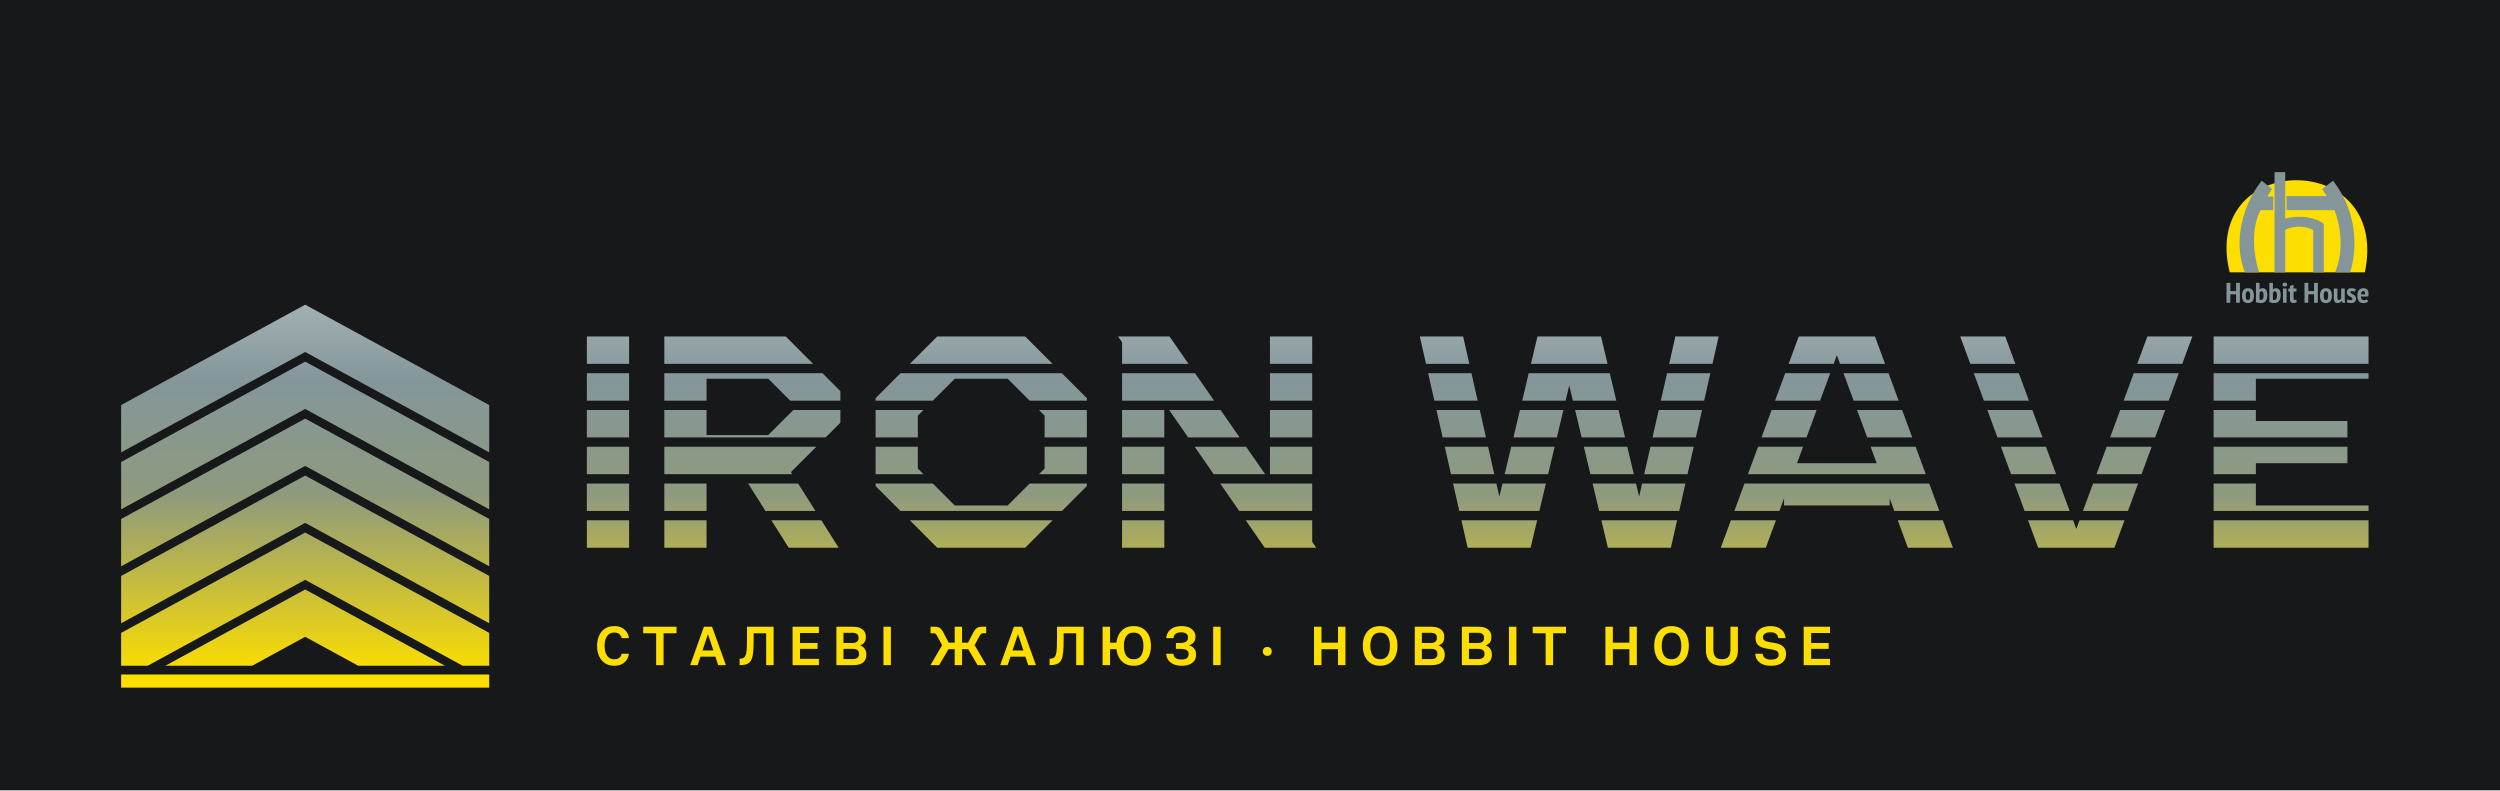
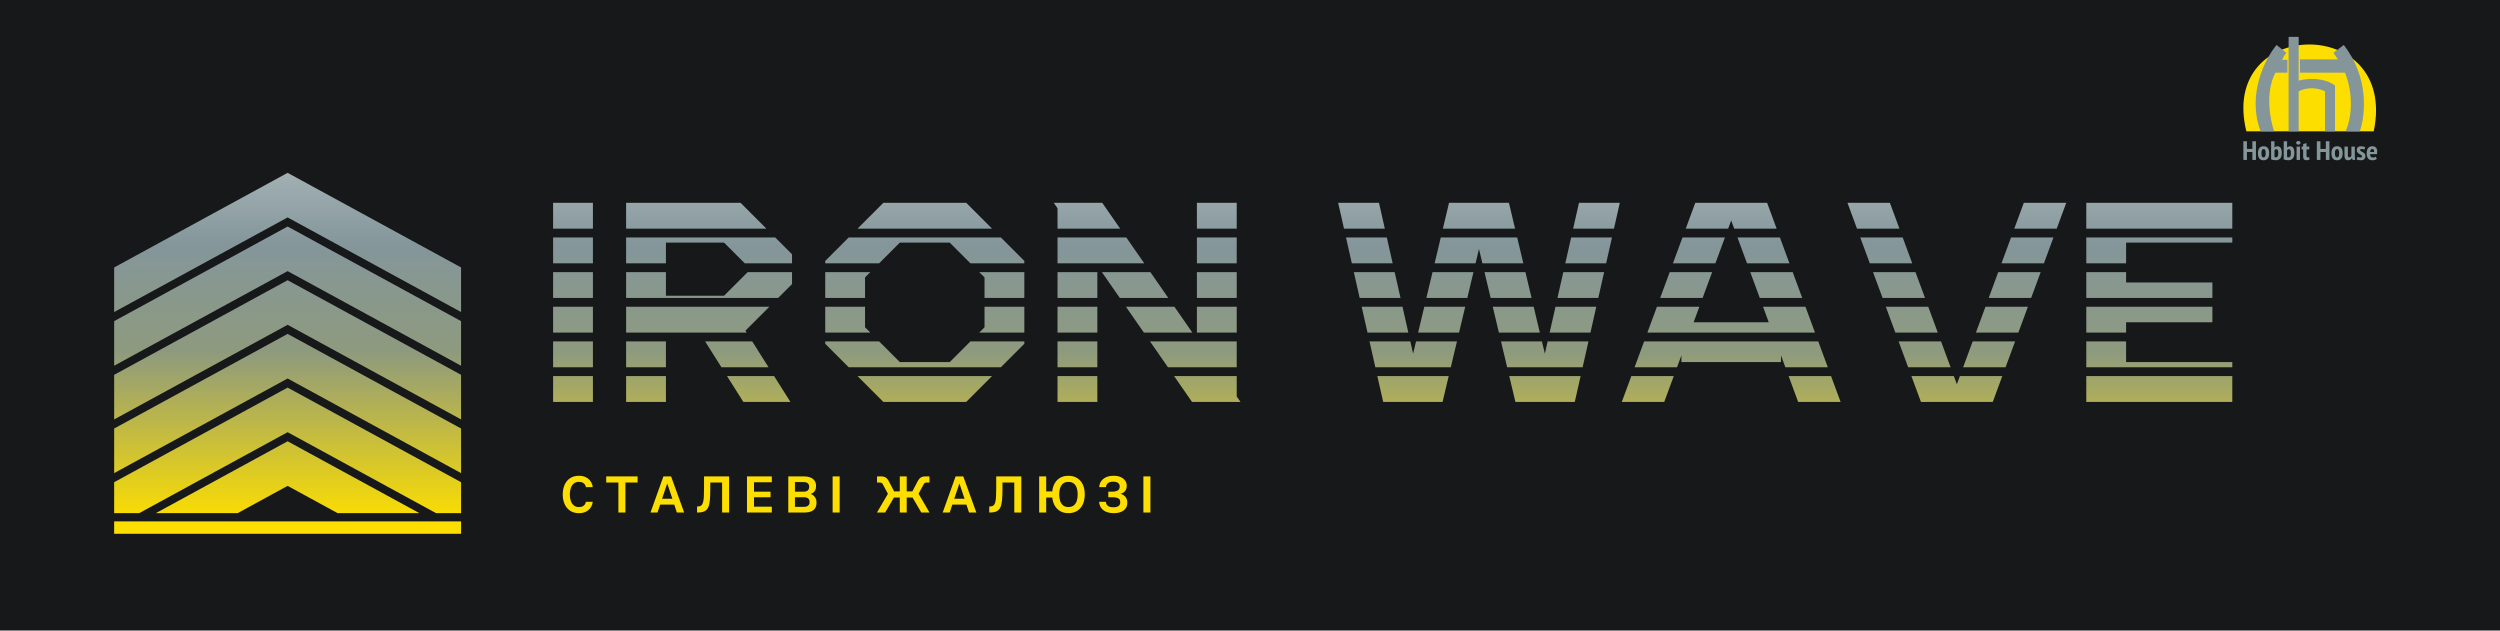
- <svg xmlns="http://www.w3.org/2000/svg" viewBox="0 0 639 202">
+ <svg xmlns="http://www.w3.org/2000/svg" viewBox="0 0 678 171">
  <defs>
    <linearGradient id="G2dclosedgm" gradientUnits="userSpaceOnUse" spreadMethod="reflect" x1="-19.6" y1="-12.5" x2="-19.6" y2="94.6">
      <stop offset="0" stop-color="#C9D2D4" />
      <stop offset="0.38" stop-color="#84969A" />
      <stop offset="0.62" stop-color="#8E9A7E" />
      <stop offset="1" stop-color="#FCDE00" />
    </linearGradient>
    <linearGradient id="G2dclosedgw" gradientUnits="userSpaceOnUse" spreadMethod="reflect" x1="-166.7" y1="-37.8" x2="-166.7" y2="95.6">
      <stop offset="0" stop-color="#C9D2D4" />
      <stop offset="0.38" stop-color="#84969A" />
      <stop offset="0.62" stop-color="#8E9A7E" />
      <stop offset="1" stop-color="#FCDE00" />
    </linearGradient>
    <clipPath id="G2dclosedb">
      <rect x="-20" y="0" width="546" height="60" />
    </clipPath>
    <clipPath id="G2dcloseds">
      <rect x="-20" y="0.000" width="546" height="7.792" />
      <rect x="-20" y="10.442" width="546" height="7.792" />
      <rect x="-20" y="20.883" width="546" height="7.792" />
      <rect x="-20" y="31.325" width="546" height="7.792" />
      <rect x="-20" y="41.766" width="546" height="7.792" />
      <rect x="-20" y="52.208" width="546" height="7.792" />
    </clipPath>
  </defs>
-   <rect width="639" height="202" fill="#16181A" />
-   <g transform="translate(0,42)">
+   <rect width="678" height="171" fill="#16181A" />
+   <g transform="translate(0,11)">
    <g transform="translate(22,24) scale(1.12)">
      <clipPath id="G2dclosedq">
        <rect x="8" y="8" width="84" height="85" />
      </clipPath>
      <g clip-path="url(#G2dclosedq)">
        <path d="M6,34.60 L50,10.60 L94,34.60 L94,45.40 L50,21.40 L6,45.40 Z" fill="url(#G2dclosedgm)" />
        <path d="M6,47.60 L50,23.60 L94,47.60 L94,58.40 L50,34.40 L6,58.40 Z" fill="url(#G2dclosedgm)" />
        <path d="M6,60.60 L50,36.60 L94,60.60 L94,71.40 L50,47.40 L6,71.40 Z" fill="url(#G2dclosedgm)" />
        <path d="M6,73.60 L50,49.60 L94,73.60 L94,84.40 L50,60.40 L6,84.40 Z" fill="url(#G2dclosedgm)" />
        <path d="M6,86.60 L50,62.60 L94,86.60 L94,97.40 L50,73.40 L6,97.40 Z" fill="url(#G2dclosedgm)" />
        <path d="M6,99.60 L50,75.60 L94,99.60 L94,110.40 L50,86.40 L6,110.40 Z" fill="url(#G2dclosedgm)" />
      </g>
      <rect x="8" y="95" width="84" height="3" fill="#FCDE00" />
    </g>
    <g transform="translate(150,44) scale(0.9)">
      <g clip-path="url(#G2dcloseds)">
        <g clip-path="url(#G2dclosedb)">
          <g fill="none" stroke="url(#G2dclosedgw)" stroke-width="12" stroke-linejoin="miter" stroke-miterlimit="4">
            <g transform="translate(0,0) scale(1)">
              <path transform="translate(0,0)" d="M6,-10 V70" />
              <path transform="translate(22,0)" d="M6,-10 V70 M0,6 H32 L44,18 V22 L32,34 H6 M26,34 L50,72" />
              <path transform="translate(82,0)" d="M20,6 H40 L54,20 V40 L40,54 H20 L6,40 V20 Z" />
              <path transform="translate(152,0)" d="M6,70 V-10 M2,-6 L52,66 M48,70 V-10" />
              <path transform="translate(242,0)" d="M-2,-12 L17,72 L37,-12 L57,72 L76,-12" />
              <path transform="translate(326,0)" d="M-2,72 L29,-12 L60,72 M14,42 H44" />
              <path transform="translate(394,0)" d="M-2,-12 L29,72 L60,-12" />
              <path transform="translate(462,0)" d="M6,-10 V70 M0,6 H44 M0,30 H38 M0,54 H44" />
            </g>
          </g>
        </g>
      </g>
    </g>
    <g fill="#FCDE00" stroke="#FCDE00" stroke-width="0">
-       <path d="M157.04 128.168H156.984Q155.598 128.168 154.618 127.51Q153.638 126.852 153.127 125.711Q152.616 124.57 152.616 123.128V123.072Q152.616 121.63 153.12 120.489Q153.624 119.348 154.604 118.69Q155.584 118.032 156.984 118.032H157.04Q158.174 118.032 158.972 118.466Q159.77 118.9 160.218 119.6Q160.666 120.3 160.75 121.112H158.888Q158.846 120.776 158.643 120.447Q158.44 120.118 158.048 119.901Q157.656 119.684 157.04 119.684H156.984Q156.158 119.684 155.612 120.132Q155.066 120.58 154.8 121.343Q154.534 122.106 154.534 123.072V123.128Q154.534 124.094 154.807 124.857Q155.08 125.62 155.626 126.068Q156.172 126.516 156.984 126.516H157.04Q157.656 126.516 158.048 126.299Q158.44 126.082 158.643 125.753Q158.846 125.424 158.888 125.088H160.75Q160.666 125.9 160.218 126.6Q159.77 127.3 158.972 127.734Q158.174 128.168 157.04 128.168Z M167.708 128.0V119.866H164.404V118.2H172.916V119.866H169.612V128.0Z M182.002 118.2 185.544 128.0H183.57L182.856 125.844H179.034L178.32 128.0H176.416L179.916 118.2ZM179.552 124.262H182.352L180.952 120.104Z M189.184 128.0H189.044V126.362H189.184Q189.772 126.362 190.122 126.117Q190.472 125.872 190.647 125.305Q190.822 124.738 190.878 123.772Q190.934 122.806 190.934 121.364V118.2H197.738V128.0H195.834V119.866H192.628V121.532Q192.628 123.324 192.523 124.563Q192.418 125.802 192.082 126.558Q191.746 127.314 191.053 127.657Q190.36 128.0 189.184 128.0Z M202.582 128.0V118.2H209.316V119.796H204.486V122.344H208.966V123.856H204.486V126.404H209.316V128.0Z M213.782 128.0V118.2H218.122Q219.032 118.2 219.753 118.48Q220.474 118.76 220.894 119.334Q221.314 119.908 221.314 120.804V120.86Q221.314 121.56 221.076 121.987Q220.838 122.414 220.495 122.638Q220.152 122.862 219.844 122.946Q220.194 123.058 220.565 123.345Q220.936 123.632 221.188 124.101Q221.44 124.57 221.44 125.242V125.298Q221.44 126.208 221.062 126.81Q220.684 127.412 219.949 127.706Q219.214 128.0 218.122 128.0ZM215.588 126.46H217.982Q218.444 126.46 218.801 126.334Q219.158 126.208 219.361 125.928Q219.564 125.648 219.564 125.186V125.144Q219.564 124.458 219.151 124.157Q218.738 123.856 217.982 123.856H215.588ZM215.588 122.344H217.94Q218.724 122.344 219.088 121.987Q219.452 121.63 219.452 121.056V121.014Q219.452 120.398 219.074 120.069Q218.696 119.74 217.898 119.74H215.588Z M225.808 128.0V118.2H227.712V128.0Z  M245.898 128.0H244.022V123.94H242.426L240.046 128.0H237.834L240.802 122.918L239.472 120.426Q239.304 120.104 239.122 119.985Q238.94 119.866 238.604 119.866H237.848V118.2H239.024Q239.57 118.2 239.941 118.361Q240.312 118.522 240.578 118.823Q240.844 119.124 241.068 119.544L242.482 122.26H244.022V118.2H245.898V122.26H247.438L248.852 119.544Q249.076 119.124 249.342 118.823Q249.608 118.522 249.979 118.361Q250.35 118.2 250.896 118.2H252.072V119.866H251.316Q250.994 119.866 250.805 119.985Q250.616 120.104 250.448 120.426L249.118 122.904L252.086 128.0H249.86L247.494 123.94H245.898Z M261.242 118.2 264.784 128.0H262.81L262.096 125.844H258.274L257.56 128.0H255.656L259.156 118.2ZM258.792 124.262H261.592L260.192 120.104Z M268.424 128.0H268.284V126.362H268.424Q269.012 126.362 269.362 126.117Q269.712 125.872 269.887 125.305Q270.062 124.738 270.118 123.772Q270.174 122.806 270.174 121.364V118.2H276.978V128.0H275.074V119.866H271.868V121.532Q271.868 123.324 271.763 124.563Q271.658 125.802 271.322 126.558Q270.986 127.314 270.293 127.657Q269.6 128.0 268.424 128.0Z M281.822 128.0V118.2H283.726V122.26H285.77V123.94H283.726V128.0ZM289.788 128.168H289.732Q288.388 128.168 287.401 127.545Q286.414 126.922 285.875 125.788Q285.336 124.654 285.336 123.128V123.072Q285.336 121.518 285.868 120.391Q286.4 119.264 287.38 118.648Q288.36 118.032 289.732 118.032H289.788Q291.146 118.032 292.133 118.648Q293.12 119.264 293.652 120.391Q294.184 121.518 294.184 123.072V123.128Q294.184 124.668 293.645 125.802Q293.106 126.936 292.119 127.552Q291.132 128.168 289.788 128.168ZM289.788 126.502Q290.684 126.502 291.23 126.047Q291.776 125.592 292.021 124.829Q292.266 124.066 292.266 123.128V123.072Q292.266 122.148 292.028 121.385Q291.79 120.622 291.244 120.16Q290.698 119.698 289.788 119.698H289.732Q288.822 119.698 288.283 120.153Q287.744 120.608 287.499 121.371Q287.254 122.134 287.254 123.072V123.128Q287.254 124.052 287.499 124.815Q287.744 125.578 288.29 126.04Q288.836 126.502 289.732 126.502Z M302.108 128.168H302.052Q300.89 128.168 300.015 127.804Q299.14 127.44 298.643 126.754Q298.146 126.068 298.09 125.088H299.924Q299.966 125.788 300.449 126.18Q300.932 126.572 301.954 126.572H302.01Q302.556 126.572 302.962 126.432Q303.368 126.292 303.592 125.991Q303.816 125.69 303.816 125.2V125.144Q303.816 124.626 303.536 124.346Q303.256 124.066 302.773 123.961Q302.29 123.856 301.688 123.856H300.568V122.344H301.674Q302.584 122.344 303.123 122.015Q303.662 121.686 303.662 120.986V120.93Q303.662 120.3 303.207 119.964Q302.752 119.628 301.94 119.628H301.884Q300.96 119.628 300.47 120.027Q299.98 120.426 299.938 121.112H298.104Q298.16 120.174 298.643 119.488Q299.126 118.802 299.98 118.417Q300.834 118.032 301.996 118.032H302.052Q303.158 118.032 303.942 118.389Q304.726 118.746 305.146 119.355Q305.566 119.964 305.566 120.72V120.776Q305.566 121.378 305.349 121.819Q305.132 122.26 304.754 122.533Q304.376 122.806 303.886 122.918Q304.404 123.058 304.824 123.373Q305.244 123.688 305.482 124.164Q305.72 124.64 305.72 125.284V125.34Q305.72 126.278 305.251 126.908Q304.782 127.538 303.963 127.853Q303.144 128.168 302.108 128.168Z M310.088 128.0V118.2H311.992V128.0Z  M323.948 125.634H323.892Q323.416 125.634 323.101 125.319Q322.786 125.004 322.786 124.528V124.472Q322.786 123.982 323.094 123.674Q323.402 123.366 323.892 123.366H323.948Q324.438 123.366 324.746 123.674Q325.054 123.982 325.054 124.472V124.528Q325.054 125.018 324.746 125.326Q324.438 125.634 323.948 125.634Z  M335.862 128.0V118.2H337.766V122.26H341.994V118.2H343.898V128.0H341.994V123.94H337.766V128.0Z M352.788 128.168H352.732Q351.388 128.168 350.401 127.545Q349.414 126.922 348.875 125.788Q348.336 124.654 348.336 123.128V123.072Q348.336 121.518 348.868 120.391Q349.4 119.264 350.38 118.648Q351.36 118.032 352.732 118.032H352.788Q354.146 118.032 355.133 118.648Q356.12 119.264 356.652 120.391Q357.184 121.518 357.184 123.072V123.128Q357.184 124.668 356.645 125.802Q356.106 126.936 355.119 127.552Q354.132 128.168 352.788 128.168ZM352.788 126.502Q353.684 126.502 354.23 126.047Q354.776 125.592 355.021 124.829Q355.266 124.066 355.266 123.128V123.072Q355.266 122.148 355.028 121.385Q354.79 120.622 354.244 120.16Q353.698 119.698 352.788 119.698H352.732Q351.822 119.698 351.283 120.153Q350.744 120.608 350.499 121.371Q350.254 122.134 350.254 123.072V123.128Q350.254 124.052 350.499 124.815Q350.744 125.578 351.29 126.04Q351.836 126.502 352.732 126.502Z M361.622 128.0V118.2H365.962Q366.872 118.2 367.593 118.48Q368.314 118.76 368.734 119.334Q369.154 119.908 369.154 120.804V120.86Q369.154 121.56 368.916 121.987Q368.678 122.414 368.335 122.638Q367.992 122.862 367.684 122.946Q368.034 123.058 368.405 123.345Q368.776 123.632 369.028 124.101Q369.28 124.57 369.28 125.242V125.298Q369.28 126.208 368.902 126.81Q368.524 127.412 367.789 127.706Q367.054 128.0 365.962 128.0ZM363.428 126.46H365.822Q366.284 126.46 366.641 126.334Q366.998 126.208 367.201 125.928Q367.404 125.648 367.404 125.186V125.144Q367.404 124.458 366.991 124.157Q366.578 123.856 365.822 123.856H363.428ZM363.428 122.344H365.78Q366.564 122.344 366.928 121.987Q367.292 121.63 367.292 121.056V121.014Q367.292 120.398 366.914 120.069Q366.536 119.74 365.738 119.74H363.428Z M373.662 128.0V118.2H378.002Q378.912 118.2 379.633 118.48Q380.354 118.76 380.774 119.334Q381.194 119.908 381.194 120.804V120.86Q381.194 121.56 380.956 121.987Q380.718 122.414 380.375 122.638Q380.032 122.862 379.724 122.946Q380.074 123.058 380.445 123.345Q380.816 123.632 381.068 124.101Q381.32 124.57 381.32 125.242V125.298Q381.32 126.208 380.942 126.81Q380.564 127.412 379.829 127.706Q379.094 128.0 378.002 128.0ZM375.468 126.46H377.862Q378.324 126.46 378.681 126.334Q379.038 126.208 379.241 125.928Q379.444 125.648 379.444 125.186V125.144Q379.444 124.458 379.031 124.157Q378.618 123.856 377.862 123.856H375.468ZM375.468 122.344H377.82Q378.604 122.344 378.968 121.987Q379.332 121.63 379.332 121.056V121.014Q379.332 120.398 378.954 120.069Q378.576 119.74 377.778 119.74H375.468Z M385.688 128.0V118.2H387.592V128.0Z M395.068 128.0V119.866H391.764V118.2H400.276V119.866H396.972V128.0Z  M410.342 128.0V118.2H412.246V122.26H416.474V118.2H418.378V128.0H416.474V123.94H412.246V128.0Z M427.268 128.168H427.212Q425.868 128.168 424.881 127.545Q423.894 126.922 423.355 125.788Q422.816 124.654 422.816 123.128V123.072Q422.816 121.518 423.348 120.391Q423.88 119.264 424.86 118.648Q425.84 118.032 427.212 118.032H427.268Q428.626 118.032 429.613 118.648Q430.6 119.264 431.132 120.391Q431.664 121.518 431.664 123.072V123.128Q431.664 124.668 431.125 125.802Q430.586 126.936 429.599 127.552Q428.612 128.168 427.268 128.168ZM427.268 126.502Q428.164 126.502 428.71 126.047Q429.256 125.592 429.501 124.829Q429.746 124.066 429.746 123.128V123.072Q429.746 122.148 429.508 121.385Q429.27 120.622 428.724 120.16Q428.178 119.698 427.268 119.698H427.212Q426.302 119.698 425.763 120.153Q425.224 120.608 424.979 121.371Q424.734 122.134 424.734 123.072V123.128Q424.734 124.052 424.979 124.815Q425.224 125.578 425.77 126.04Q426.316 126.502 427.212 126.502Z M440.092 128.168Q438.832 128.168 437.922 127.727Q437.012 127.286 436.522 126.397Q436.032 125.508 436.032 124.164V118.2H437.936V124.066Q437.936 124.864 438.167 125.41Q438.398 125.956 438.874 126.229Q439.35 126.502 440.092 126.502H440.148Q440.89 126.502 441.366 126.229Q441.842 125.956 442.073 125.41Q442.304 124.864 442.304 124.066V118.2H444.208V124.164Q444.208 125.508 443.718 126.397Q443.228 127.286 442.318 127.727Q441.408 128.168 440.148 128.168Z M452.706 128.168H452.65Q451.474 128.168 450.592 127.811Q449.71 127.454 449.206 126.761Q448.702 126.068 448.646 125.088H450.522Q450.578 125.788 451.124 126.194Q451.67 126.6 452.608 126.6H452.664Q453.266 126.6 453.7 126.467Q454.134 126.334 454.379 126.061Q454.624 125.788 454.624 125.368V125.312Q454.624 124.878 454.414 124.626Q454.204 124.374 453.833 124.241Q453.462 124.108 452.972 124.01L451.418 123.758Q450.648 123.618 450.032 123.324Q449.416 123.03 449.066 122.484Q448.716 121.938 448.716 121.056V121.0Q448.716 120.118 449.192 119.446Q449.668 118.774 450.522 118.403Q451.376 118.032 452.496 118.032H452.552Q453.658 118.032 454.505 118.41Q455.352 118.788 455.842 119.481Q456.332 120.174 456.388 121.112H454.54Q454.498 120.44 453.973 120.02Q453.448 119.6 452.552 119.6H452.496Q451.88 119.6 451.46 119.768Q451.04 119.936 450.823 120.209Q450.606 120.482 450.606 120.818V120.874Q450.606 121.448 451.005 121.707Q451.404 121.966 452.104 122.092L453.532 122.33Q454.414 122.47 455.086 122.799Q455.758 123.128 456.136 123.695Q456.514 124.262 456.514 125.116V125.172Q456.514 126.18 456.038 126.845Q455.562 127.51 454.701 127.839Q453.84 128.168 452.706 128.168Z M461.022 128.0V118.2H467.756V119.796H462.926V122.344H467.406V123.856H462.926V126.404H467.756V128.0Z" />
+       <path d="M157.04 128.168H156.984Q155.598 128.168 154.618 127.51Q153.638 126.852 153.127 125.711Q152.616 124.57 152.616 123.128V123.072Q152.616 121.63 153.12 120.489Q153.624 119.348 154.604 118.69Q155.584 118.032 156.984 118.032H157.04Q158.174 118.032 158.972 118.466Q159.77 118.9 160.218 119.6Q160.666 120.3 160.75 121.112H158.888Q158.846 120.776 158.643 120.447Q158.44 120.118 158.048 119.901Q157.656 119.684 157.04 119.684H156.984Q156.158 119.684 155.612 120.132Q155.066 120.58 154.8 121.343Q154.534 122.106 154.534 123.072V123.128Q154.534 124.094 154.807 124.857Q155.08 125.62 155.626 126.068Q156.172 126.516 156.984 126.516H157.04Q157.656 126.516 158.048 126.299Q158.44 126.082 158.643 125.753Q158.846 125.424 158.888 125.088H160.75Q160.666 125.9 160.218 126.6Q159.77 127.3 158.972 127.734Q158.174 128.168 157.04 128.168Z M167.708 128.0V119.866H164.404V118.2H172.916V119.866H169.612V128.0Z M182.002 118.2 185.544 128.0H183.57L182.856 125.844H179.034L178.32 128.0H176.416L179.916 118.2ZM179.552 124.262H182.352L180.952 120.104Z M189.184 128.0H189.044V126.362H189.184Q189.772 126.362 190.122 126.117Q190.472 125.872 190.647 125.305Q190.822 124.738 190.878 123.772Q190.934 122.806 190.934 121.364V118.2H197.738V128.0H195.834V119.866H192.628V121.532Q192.628 123.324 192.523 124.563Q192.418 125.802 192.082 126.558Q191.746 127.314 191.053 127.657Q190.36 128.0 189.184 128.0Z M202.582 128.0V118.2H209.316V119.796H204.486V122.344H208.966V123.856H204.486V126.404H209.316V128.0Z M213.782 128.0V118.2H218.122Q219.032 118.2 219.753 118.48Q220.474 118.76 220.894 119.334Q221.314 119.908 221.314 120.804V120.86Q221.314 121.56 221.076 121.987Q220.838 122.414 220.495 122.638Q220.152 122.862 219.844 122.946Q220.194 123.058 220.565 123.345Q220.936 123.632 221.188 124.101Q221.44 124.57 221.44 125.242V125.298Q221.44 126.208 221.062 126.81Q220.684 127.412 219.949 127.706Q219.214 128.0 218.122 128.0ZM215.588 126.46H217.982Q218.444 126.46 218.801 126.334Q219.158 126.208 219.361 125.928Q219.564 125.648 219.564 125.186V125.144Q219.564 124.458 219.151 124.157Q218.738 123.856 217.982 123.856H215.588ZM215.588 122.344H217.94Q218.724 122.344 219.088 121.987Q219.452 121.63 219.452 121.056V121.014Q219.452 120.398 219.074 120.069Q218.696 119.74 217.898 119.74H215.588Z M225.808 128.0V118.2H227.712V128.0Z  M245.898 128.0H244.022V123.94H242.426L240.046 128.0H237.834L240.802 122.918L239.472 120.426Q239.304 120.104 239.122 119.985Q238.94 119.866 238.604 119.866H237.848V118.2H239.024Q239.57 118.2 239.941 118.361Q240.312 118.522 240.578 118.823Q240.844 119.124 241.068 119.544L242.482 122.26H244.022V118.2H245.898V122.26H247.438L248.852 119.544Q249.076 119.124 249.342 118.823Q249.608 118.522 249.979 118.361Q250.35 118.2 250.896 118.2H252.072V119.866H251.316Q250.994 119.866 250.805 119.985Q250.616 120.104 250.448 120.426L249.118 122.904L252.086 128.0H249.86L247.494 123.94H245.898Z M261.242 118.2 264.784 128.0H262.81L262.096 125.844H258.274L257.56 128.0H255.656L259.156 118.2ZM258.792 124.262H261.592L260.192 120.104Z M268.424 128.0H268.284V126.362H268.424Q269.012 126.362 269.362 126.117Q269.712 125.872 269.887 125.305Q270.062 124.738 270.118 123.772Q270.174 122.806 270.174 121.364V118.2H276.978V128.0H275.074V119.866H271.868V121.532Q271.868 123.324 271.763 124.563Q271.658 125.802 271.322 126.558Q270.986 127.314 270.293 127.657Q269.6 128.0 268.424 128.0Z M281.822 128.0V118.2H283.726V122.26H285.77V123.94H283.726V128.0ZM289.788 128.168H289.732Q288.388 128.168 287.401 127.545Q286.414 126.922 285.875 125.788Q285.336 124.654 285.336 123.128V123.072Q285.336 121.518 285.868 120.391Q286.4 119.264 287.38 118.648Q288.36 118.032 289.732 118.032H289.788Q291.146 118.032 292.133 118.648Q293.12 119.264 293.652 120.391Q294.184 121.518 294.184 123.072V123.128Q294.184 124.668 293.645 125.802Q293.106 126.936 292.119 127.552Q291.132 128.168 289.788 128.168ZM289.788 126.502Q290.684 126.502 291.23 126.047Q291.776 125.592 292.021 124.829Q292.266 124.066 292.266 123.128V123.072Q292.266 122.148 292.028 121.385Q291.79 120.622 291.244 120.16Q290.698 119.698 289.788 119.698H289.732Q288.822 119.698 288.283 120.153Q287.744 120.608 287.499 121.371Q287.254 122.134 287.254 123.072V123.128Q287.254 124.052 287.499 124.815Q287.744 125.578 288.29 126.04Q288.836 126.502 289.732 126.502Z M302.108 128.168H302.052Q300.89 128.168 300.015 127.804Q299.14 127.44 298.643 126.754Q298.146 126.068 298.09 125.088H299.924Q299.966 125.788 300.449 126.18Q300.932 126.572 301.954 126.572H302.01Q302.556 126.572 302.962 126.432Q303.368 126.292 303.592 125.991Q303.816 125.69 303.816 125.2V125.144Q303.816 124.626 303.536 124.346Q303.256 124.066 302.773 123.961Q302.29 123.856 301.688 123.856H300.568V122.344H301.674Q302.584 122.344 303.123 122.015Q303.662 121.686 303.662 120.986V120.93Q303.662 120.3 303.207 119.964Q302.752 119.628 301.94 119.628H301.884Q300.96 119.628 300.47 120.027Q299.98 120.426 299.938 121.112H298.104Q298.16 120.174 298.643 119.488Q299.126 118.802 299.98 118.417Q300.834 118.032 301.996 118.032H302.052Q303.158 118.032 303.942 118.389Q304.726 118.746 305.146 119.355Q305.566 119.964 305.566 120.72V120.776Q305.566 121.378 305.349 121.819Q305.132 122.26 304.754 122.533Q304.376 122.806 303.886 122.918Q304.404 123.058 304.824 123.373Q305.244 123.688 305.482 124.164Q305.72 124.64 305.72 125.284V125.34Q305.72 126.278 305.251 126.908Q304.782 127.538 303.963 127.853Q303.144 128.168 302.108 128.168Z M310.088 128.0V118.2H311.992V128.0Z" />
    </g>
-     <g transform="translate(569.10,2.00) scale(0.4595)">
+     <g transform="translate(608.40,-1.00) scale(0.4595)">
      <g id="arch">
        <path id="arch-shape" fill="#FCDE00" d="M76.936 55.748C91.484 -13.31 -14.854 -11.87 1.77 55.748H76.936Z" />
      </g>
      <g id="mark" fill="#84969A" fill-rule="evenodd">
        <path id="mark-h" d="M54.082 28.741V55.754H48.204V32.139C41.364 28.867 34.984 30.776 32.648 32.139V55.754H26.711V0H32.648V25.803C43.003 23.269 51.054 26.206 54.082 28.741ZM59.246 4.781C74.564 24.364 71.873 46.481 68.746 55.754L60.434 55.696C66.074 41.988 62.591 27.282 60.018 21.138H33.419L33.359 13.305C40.821 13.343 55.802 13.305 55.802 13.305C55.802 13.305 53.863 10.348 53.19 9.389L59.246 4.781ZM18.158 55.754C15.823 49.073 12.708 32.796 18.93 21.138H25.996V13.536H22.849C23.265 12.652 24.357 10.586 25.402 9.389L19.583 4.781C12.874 12.825 1.95 34.097 10.202 55.754H18.158Z" />
      </g>
      <g id="wordmark" fill="#84969A">
        <path id="wordmark-hobbit-house" d="M5.317 67.965H2.113V72.626H0V61.603H2.113V66.138H5.317V61.603H7.43V72.626H5.317V67.965ZM8.607 68.689C8.607 67.293 8.898 66.254 9.479 65.571C10.061 64.889 10.871 64.548 11.911 64.548C13.029 64.548 13.862 64.894 14.41 65.587C14.958 66.28 15.232 67.314 15.232 68.689C15.232 70.096 14.941 71.14 14.36 71.823C13.778 72.494 12.962 72.83 11.911 72.83C9.709 72.83 8.607 71.45 8.607 68.689ZM10.67 68.689C10.67 69.477 10.765 70.085 10.955 70.516C11.145 70.946 11.464 71.161 11.911 71.161C12.336 71.161 12.649 70.978 12.85 70.61C13.063 70.232 13.169 69.592 13.169 68.689C13.169 67.881 13.074 67.267 12.884 66.847C12.694 66.427 12.37 66.217 11.911 66.217C11.52 66.217 11.212 66.406 10.989 66.784C10.776 67.151 10.67 67.786 10.67 68.689ZM16.378 61.603H18.373V65.256H18.424C18.826 64.795 19.402 64.564 20.151 64.564C20.945 64.564 21.56 64.873 21.996 65.493C22.443 66.112 22.667 67.109 22.667 68.484C22.667 69.975 22.354 71.072 21.728 71.775C21.102 72.468 20.246 72.815 19.162 72.815C18.569 72.815 18.021 72.762 17.518 72.657C17.026 72.552 16.646 72.437 16.378 72.311V61.603ZM18.373 70.925C18.608 71.041 18.916 71.098 19.296 71.098C19.721 71.098 20.045 70.909 20.269 70.531C20.492 70.143 20.604 69.497 20.604 68.595C20.604 67.797 20.515 67.214 20.336 66.847C20.157 66.469 19.877 66.28 19.497 66.28C18.938 66.28 18.563 66.553 18.373 67.099V70.925ZM23.813 61.603H25.809V65.256H25.86C26.262 64.795 26.838 64.564 27.587 64.564C28.381 64.564 28.996 64.873 29.432 65.493C29.879 66.112 30.103 67.109 30.103 68.484C30.103 69.975 29.79 71.072 29.164 71.775C28.537 72.468 27.682 72.815 26.598 72.815C26.005 72.815 25.457 72.762 24.954 72.657C24.462 72.552 24.082 72.437 23.813 72.311V61.603ZM25.809 70.925C26.044 71.041 26.351 71.098 26.732 71.098C27.157 71.098 27.481 70.909 27.704 70.531C27.928 70.143 28.04 69.497 28.04 68.595C28.04 67.797 27.95 67.214 27.771 66.847C27.593 66.469 27.313 66.28 26.933 66.28C26.374 66.28 25.999 66.553 25.809 67.099V70.925ZM31.417 64.753H33.413V72.626H31.417V64.753ZM31.182 62.532C31.182 62.217 31.289 61.96 31.501 61.761C31.714 61.551 32.016 61.446 32.407 61.446C32.798 61.446 33.111 61.546 33.346 61.745C33.581 61.944 33.698 62.207 33.698 62.532C33.698 62.858 33.581 63.115 33.346 63.304C33.111 63.493 32.798 63.587 32.407 63.587C32.016 63.587 31.714 63.493 31.501 63.304C31.289 63.104 31.182 62.847 31.182 62.532ZM34.362 64.753H35.285V63.272L37.281 62.69V64.753H38.907V66.422H37.281V69.854C37.281 70.306 37.325 70.626 37.415 70.815C37.515 71.004 37.689 71.098 37.935 71.098C38.102 71.098 38.253 71.083 38.388 71.051C38.522 71.019 38.667 70.972 38.824 70.909L39.075 72.405C38.829 72.521 38.544 72.615 38.22 72.689C37.895 72.773 37.554 72.815 37.197 72.815C36.559 72.815 36.079 72.641 35.754 72.295C35.441 71.949 35.285 71.366 35.285 70.547V66.422H34.362V64.753ZM48.687 67.965H45.483V72.626H43.37V61.603H45.483V66.138H48.687V61.603H50.8V72.626H48.687V67.965ZM51.977 68.689C51.977 67.293 52.268 66.254 52.849 65.571C53.431 64.889 54.241 64.548 55.281 64.548C56.399 64.548 57.232 64.894 57.78 65.587C58.328 66.28 58.602 67.314 58.602 68.689C58.602 70.096 58.311 71.14 57.73 71.823C57.148 72.494 56.332 72.83 55.281 72.83C53.079 72.83 51.977 71.45 51.977 68.689ZM54.04 68.689C54.04 69.477 54.135 70.085 54.325 70.516C54.515 70.946 54.834 71.161 55.281 71.161C55.706 71.161 56.019 70.978 56.221 70.61C56.433 70.232 56.539 69.592 56.539 68.689C56.539 67.881 56.444 67.267 56.254 66.847C56.064 66.427 55.74 66.217 55.281 66.217C54.89 66.217 54.583 66.406 54.359 66.784C54.147 67.151 54.04 67.786 54.04 68.689ZM61.676 64.753V69.461C61.676 70.08 61.738 70.51 61.861 70.752C61.984 70.993 62.208 71.114 62.532 71.114C62.845 71.114 63.108 71.009 63.32 70.799C63.532 70.579 63.684 70.316 63.773 70.012V64.753H65.769V70.232C65.769 70.663 65.786 71.088 65.819 71.508C65.853 71.917 65.914 72.29 66.004 72.626H64.494L64.142 71.555H64.092C63.879 71.922 63.588 72.227 63.219 72.468C62.862 72.71 62.414 72.83 61.878 72.83C61.531 72.83 61.224 72.783 60.955 72.689C60.687 72.605 60.458 72.452 60.268 72.232C60.078 72.012 59.932 71.712 59.832 71.335C59.731 70.946 59.681 70.458 59.681 69.87V64.753H61.676ZM70.05 70.531C70.05 70.311 69.972 70.127 69.816 69.98C69.67 69.823 69.48 69.681 69.245 69.555C69.01 69.419 68.759 69.282 68.491 69.146C68.233 69.009 67.987 68.841 67.753 68.642C67.518 68.442 67.322 68.201 67.166 67.918C67.02 67.634 66.948 67.277 66.948 66.847C66.948 66.112 67.16 65.545 67.585 65.146C68.01 64.747 68.636 64.548 69.463 64.548C69.955 64.548 70.419 64.6 70.855 64.705C71.291 64.8 71.638 64.921 71.895 65.067L71.426 66.516C71.213 66.432 70.956 66.353 70.654 66.28C70.352 66.196 70.056 66.154 69.765 66.154C69.217 66.154 68.943 66.369 68.943 66.8C68.943 66.999 69.016 67.167 69.161 67.303C69.318 67.429 69.514 67.555 69.748 67.681C69.983 67.807 70.229 67.939 70.486 68.075C70.755 68.212 71.006 68.385 71.241 68.595C71.476 68.794 71.666 69.041 71.811 69.335C71.968 69.629 72.046 69.991 72.046 70.421C72.046 71.145 71.811 71.728 71.342 72.169C70.872 72.61 70.173 72.83 69.245 72.83C68.787 72.83 68.334 72.778 67.887 72.673C67.451 72.568 67.099 72.431 66.83 72.264L67.384 70.752C67.618 70.878 67.887 70.988 68.189 71.083C68.502 71.177 68.826 71.224 69.161 71.224C69.419 71.224 69.631 71.172 69.799 71.067C69.966 70.951 70.05 70.773 70.05 70.531ZM78.765 72.043C78.486 72.274 78.106 72.463 77.625 72.61C77.144 72.757 76.641 72.83 76.115 72.83C75.534 72.83 75.031 72.736 74.606 72.547C74.192 72.358 73.851 72.085 73.583 71.728C73.314 71.371 73.113 70.941 72.979 70.437C72.856 69.923 72.794 69.34 72.794 68.689C72.794 67.272 73.091 66.228 73.683 65.556C74.287 64.873 75.12 64.532 76.182 64.532C76.54 64.532 76.887 64.585 77.222 64.69C77.558 64.784 77.854 64.952 78.111 65.194C78.379 65.424 78.592 65.739 78.749 66.138C78.916 66.527 79 67.02 79 67.618C79 67.849 78.983 68.096 78.95 68.358C78.927 68.621 78.888 68.904 78.832 69.209H74.757C74.779 69.86 74.924 70.358 75.193 70.705C75.461 71.051 75.892 71.224 76.484 71.224C76.842 71.224 77.166 71.172 77.457 71.067C77.759 70.962 77.988 70.852 78.145 70.736L78.765 72.043ZM76.149 66.138C75.724 66.138 75.405 66.301 75.193 66.626C74.981 66.941 74.857 67.387 74.824 67.965H77.138C77.172 67.366 77.105 66.915 76.937 66.611C76.769 66.296 76.507 66.138 76.149 66.138Z" />
      </g>
    </g>
  </g>
</svg>
